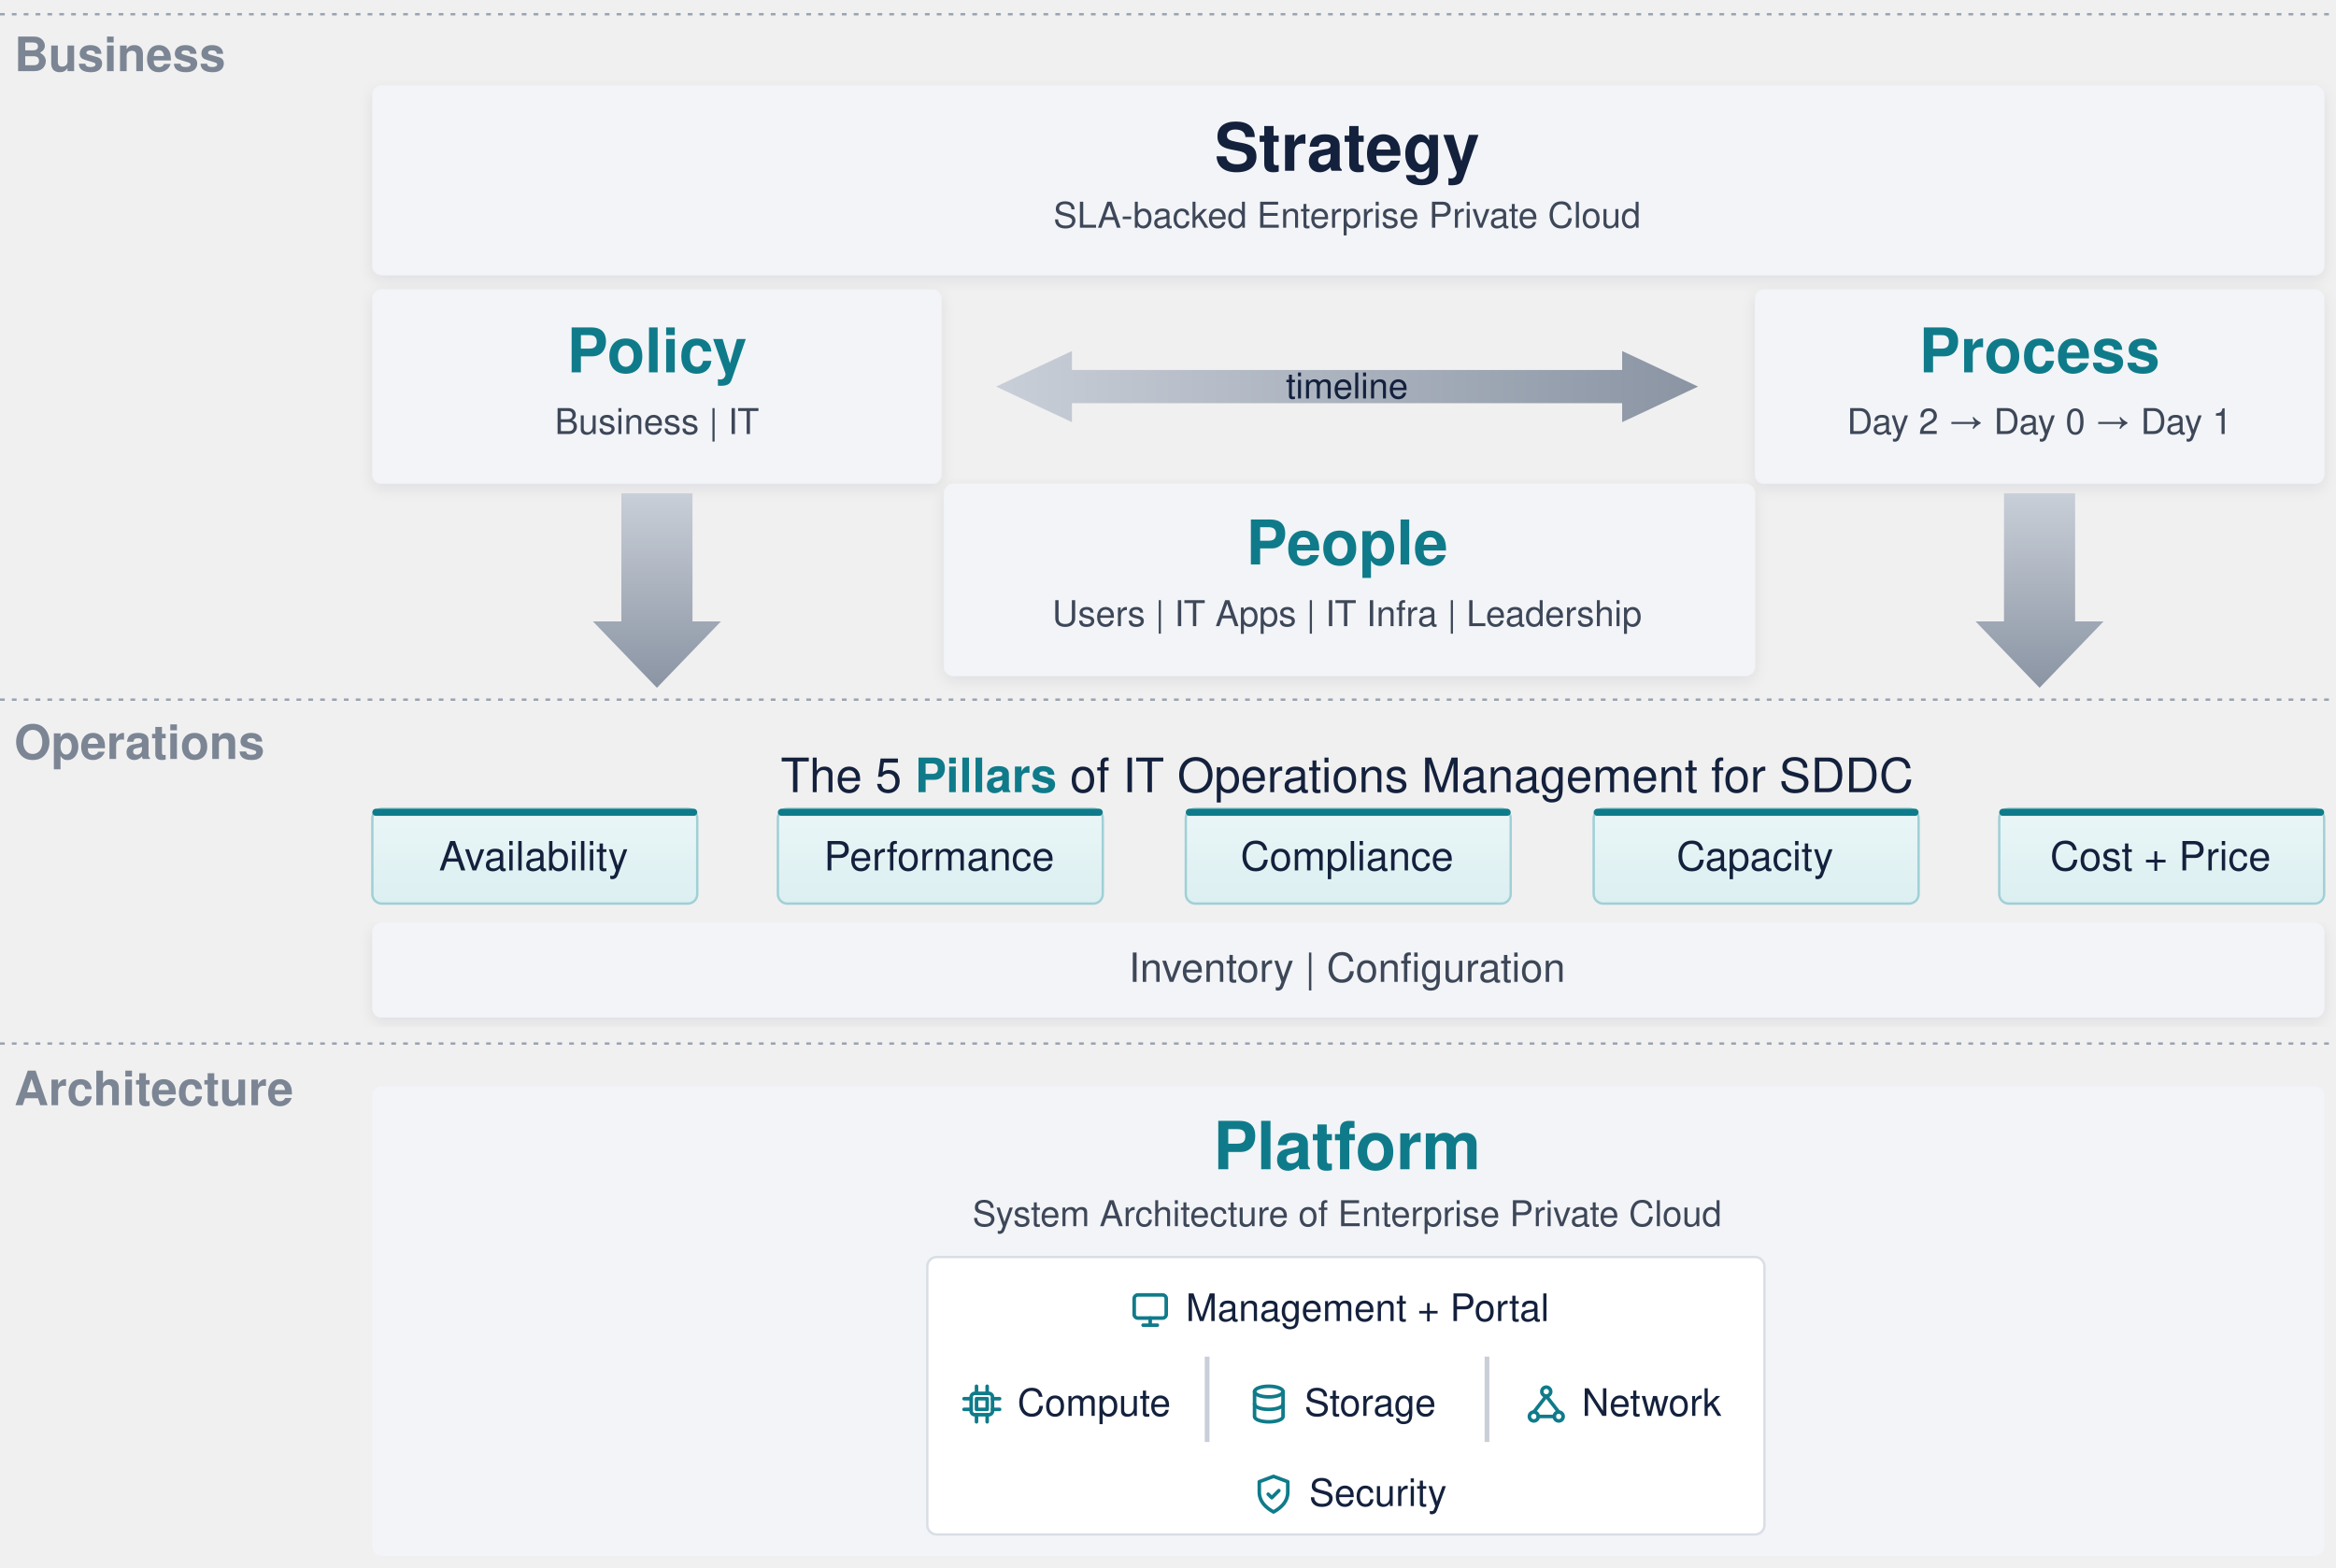
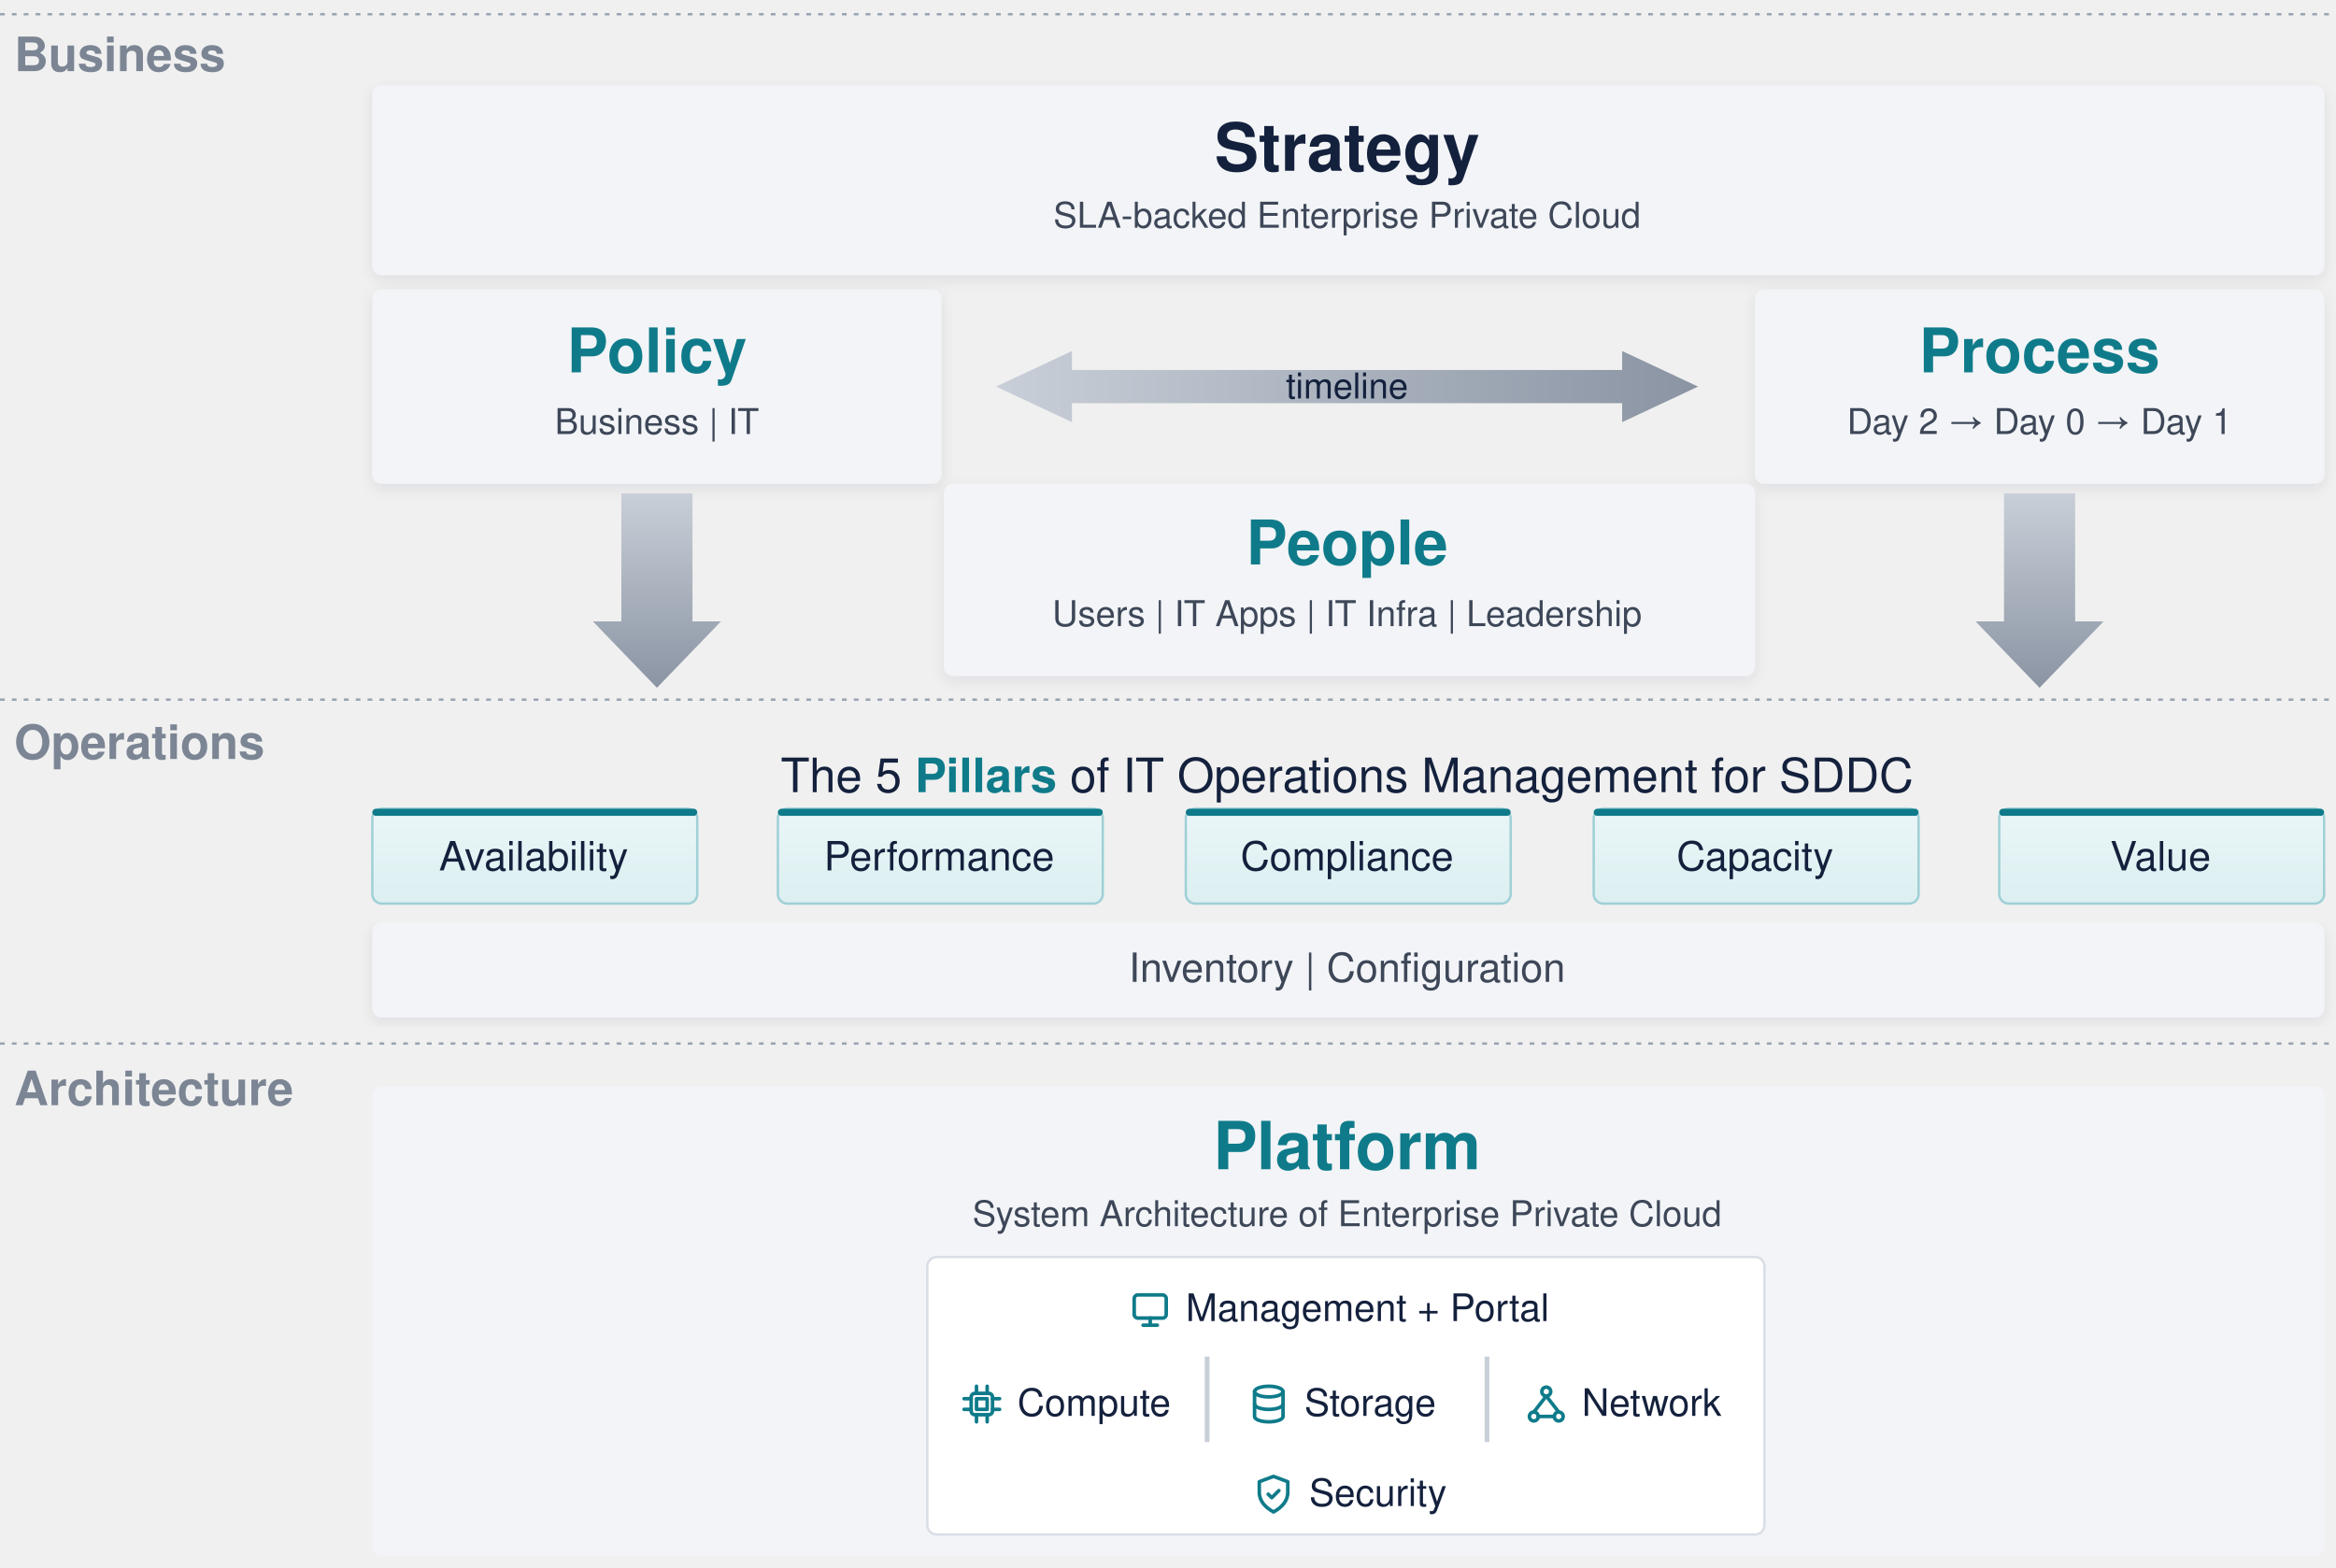
<svg xmlns="http://www.w3.org/2000/svg" viewBox="0 0 985 661" width="985" height="661" font-family="'Segoe UI', Helvetica, Arial, sans-serif">
  <defs>
    <linearGradient id="arrowG" x1="0" y1="0" x2="1" y2="0">
      <stop offset="0" stop-color="#C9CFD8" />
      <stop offset="1" stop-color="#8A94A3" />
    </linearGradient>
    <linearGradient id="arrowV" x1="0" y1="0" x2="0" y2="1">
      <stop offset="0" stop-color="#C9CFD8" />
      <stop offset="1" stop-color="#8A94A3" />
    </linearGradient>
    <linearGradient id="pillarHi" x1="0" y1="0" x2="0" y2="1">
      <stop offset="0" stop-color="#EAF6F7" />
      <stop offset="1" stop-color="#DCEFF1" />
    </linearGradient>
    <filter id="soft" x="-5%" y="-5%" width="110%" height="115%">
      <feDropShadow dx="0" dy="2" stdDeviation="3" flood-color="#14213D" flood-opacity="0.08" />
    </filter>
  </defs>
  <line x1="0" y1="6" x2="985" y2="6" stroke="#9AA3B2" stroke-width="1" stroke-dasharray="2 3" />
  <line x1="0" y1="295" x2="985" y2="295" stroke="#9AA3B2" stroke-width="1" stroke-dasharray="2 3" />
  <line x1="0" y1="440" x2="985" y2="440" stroke="#9AA3B2" stroke-width="1" stroke-dasharray="2 3" />
  <text x="6" y="30" font-size="20" font-weight="600" fill="#7B8594">Business</text>
  <text x="6" y="320" font-size="20" font-weight="600" fill="#7B8594">Operations</text>
  <text x="6" y="466" font-size="20" font-weight="600" fill="#7B8594">Architecture</text>
  <rect x="157" y="36" width="823" height="80" rx="4" fill="#F2F4F7" filter="url(#soft)" />
  <text x="568" y="72" text-anchor="middle" font-size="28" font-weight="700" fill="#14213D">Strategy</text>
  <text x="568" y="96" text-anchor="middle" font-size="15" fill="#3D4758">SLA-backed Enterprise Private Cloud</text>
  <rect x="157" y="122" width="240" height="82" rx="4" fill="#F2F4F7" filter="url(#soft)" />
  <text x="277" y="157" text-anchor="middle" font-size="26" font-weight="700" fill="#0F7B8A">Policy</text>
  <text x="277" y="183" text-anchor="middle" font-size="15" fill="#3D4758">Business | IT</text>
  <rect x="740" y="122" width="240" height="82" rx="4" fill="#F2F4F7" filter="url(#soft)" />
  <text x="860" y="157" text-anchor="middle" font-size="26" font-weight="700" fill="#0F7B8A">Process</text>
  <text x="860" y="183" text-anchor="middle" font-size="15" fill="#3D4758">Day 2 → Day 0 → Day 1</text>
  <rect x="398" y="204" width="342" height="81" rx="4" fill="#F2F4F7" filter="url(#soft)" />
  <text x="568" y="238" text-anchor="middle" font-size="26" font-weight="700" fill="#0F7B8A">People</text>
  <text x="568" y="264" text-anchor="middle" font-size="15" fill="#3D4758">Users | IT Apps | IT Infra | Leadership</text>
  <polygon points="420,163 452,148 452,156 684,156 684,148 716,163 684,178 684,170 452,170 452,178" fill="url(#arrowG)" />
  <text x="568" y="168" text-anchor="middle" font-size="15" fill="#14213D">timeline</text>
  <polygon points="262,208 292,208 292,262 304,262 277,290 250,262 262,262" fill="url(#arrowV)" />
  <polygon points="845,208 875,208 875,262 887,262 860,290 833,262 845,262" fill="url(#arrowV)" />
  <text x="568" y="334" text-anchor="middle" font-size="20" fill="#14213D">The 5 <tspan font-weight="700" fill="#0F7B8A">Pillars</tspan> of IT Operations Management for SDDC</text>
  <g font-size="17" text-anchor="middle" fill="#14213D">
    <rect x="157" y="341" width="137" height="40" rx="4" fill="url(#pillarHi)" stroke="#9FD0D6" stroke-width="1" />
    <rect x="157" y="341" width="137" height="3" rx="1.5" fill="#0F7B8A" />
    <text x="225" y="367">Availability</text>
    <rect x="328" y="341" width="137" height="40" rx="4" fill="url(#pillarHi)" stroke="#9FD0D6" stroke-width="1" />
    <rect x="328" y="341" width="137" height="3" rx="1.5" fill="#0F7B8A" />
    <text x="396" y="367">Performance</text>
    <rect x="500" y="341" width="137" height="40" rx="4" fill="url(#pillarHi)" stroke="#9FD0D6" stroke-width="1" />
    <rect x="500" y="341" width="137" height="3" rx="1.5" fill="#0F7B8A" />
    <text x="568" y="367">Compliance</text>
    <rect x="672" y="341" width="137" height="40" rx="4" fill="url(#pillarHi)" stroke="#9FD0D6" stroke-width="1" />
    <rect x="672" y="341" width="137" height="3" rx="1.5" fill="#0F7B8A" />
    <text x="740" y="367">Capacity</text>
    <rect x="843" y="341" width="137" height="40" rx="4" fill="url(#pillarHi)" stroke="#9FD0D6" stroke-width="1" />
    <rect x="843" y="341" width="137" height="3" rx="1.5" fill="#0F7B8A" />
-     <text x="911" y="367">Cost + Price</text>
+     <text x="911" y="367">Value</text>
  </g>
  <rect x="157" y="389" width="823" height="40" rx="4" fill="#F2F4F7" filter="url(#soft)" />
  <text x="568" y="414" text-anchor="middle" font-size="17" fill="#3D4758">Inventory | Configuration</text>
  <rect x="157" y="458" width="823" height="198" rx="4" fill="#F2F4F7" />
  <text x="568" y="493" text-anchor="middle" font-size="28" font-weight="700" fill="#0F7B8A">Platform</text>
  <text x="568" y="517" text-anchor="middle" font-size="15" fill="#3D4758">System Architecture of Enterprise Private Cloud</text>
  <rect x="391" y="530" width="353" height="117" rx="4" fill="#FFFFFF" stroke="#D9DEE6" stroke-width="1" />
  <text x="500" y="557" font-size="16" fill="#14213D">Management + Portal</text>
  <g transform="translate(476,543) scale(0.75)" fill="none" stroke="#0F7B8A" stroke-width="2" stroke-linecap="round" stroke-linejoin="round">
    <rect x="3" y="4" width="18" height="13" rx="2" />
    <path d="M8 21h8M12 17v4" />
  </g>
  <text x="429" y="597" font-size="16" fill="#14213D">Compute</text>
  <g transform="translate(405,583) scale(0.75)" fill="none" stroke="#0F7B8A" stroke-width="2" stroke-linecap="round" stroke-linejoin="round">
    <rect x="6" y="6" width="12" height="12" rx="2" />
    <rect x="9" y="9" width="6" height="6" />
    <path d="M9 2v4M15 2v4M9 18v4M15 18v4M2 9h4M2 15h4M18 9h4M18 15h4" />
  </g>
  <rect x="508" y="572" width="2" height="36" fill="#C9CFD8" />
  <text x="550" y="597" font-size="16" fill="#14213D">Storage</text>
  <g transform="translate(526,583) scale(0.75)" fill="none" stroke="#0F7B8A" stroke-width="2" stroke-linecap="round" stroke-linejoin="round">
    <ellipse cx="12" cy="5" rx="8" ry="3" />
    <path d="M4 5v14c0 1.7 3.6 3 8 3s8-1.3 8-3V5" />
    <path d="M4 12c0 1.7 3.6 3 8 3s8-1.3 8-3" />
  </g>
  <rect x="626" y="572" width="2" height="36" fill="#C9CFD8" />
  <text x="667" y="597" font-size="16" fill="#14213D">Network</text>
  <g transform="translate(643,583) scale(0.75)" fill="none" stroke="#0F7B8A" stroke-width="2" stroke-linecap="round" stroke-linejoin="round">
    <circle cx="12" cy="5" r="2.5" />
    <circle cx="5" cy="19" r="2.5" />
    <circle cx="19" cy="19" r="2.5" />
    <path d="M12 7.5L5 16.5M12 7.5L19 16.5M7.5 19h9" />
  </g>
  <text x="552" y="635" font-size="16" fill="#14213D">Security</text>
  <g transform="translate(528,621) scale(0.75)" fill="none" stroke="#0F7B8A" stroke-width="2" stroke-linecap="round" stroke-linejoin="round">
    <path d="M12 2L20 5v6c0 5-3.5 8.5-8 11-4.5-2.5-8-6-8-11V5z" />
    <path d="M9 12l2 2 4-4" />
  </g>
</svg>
